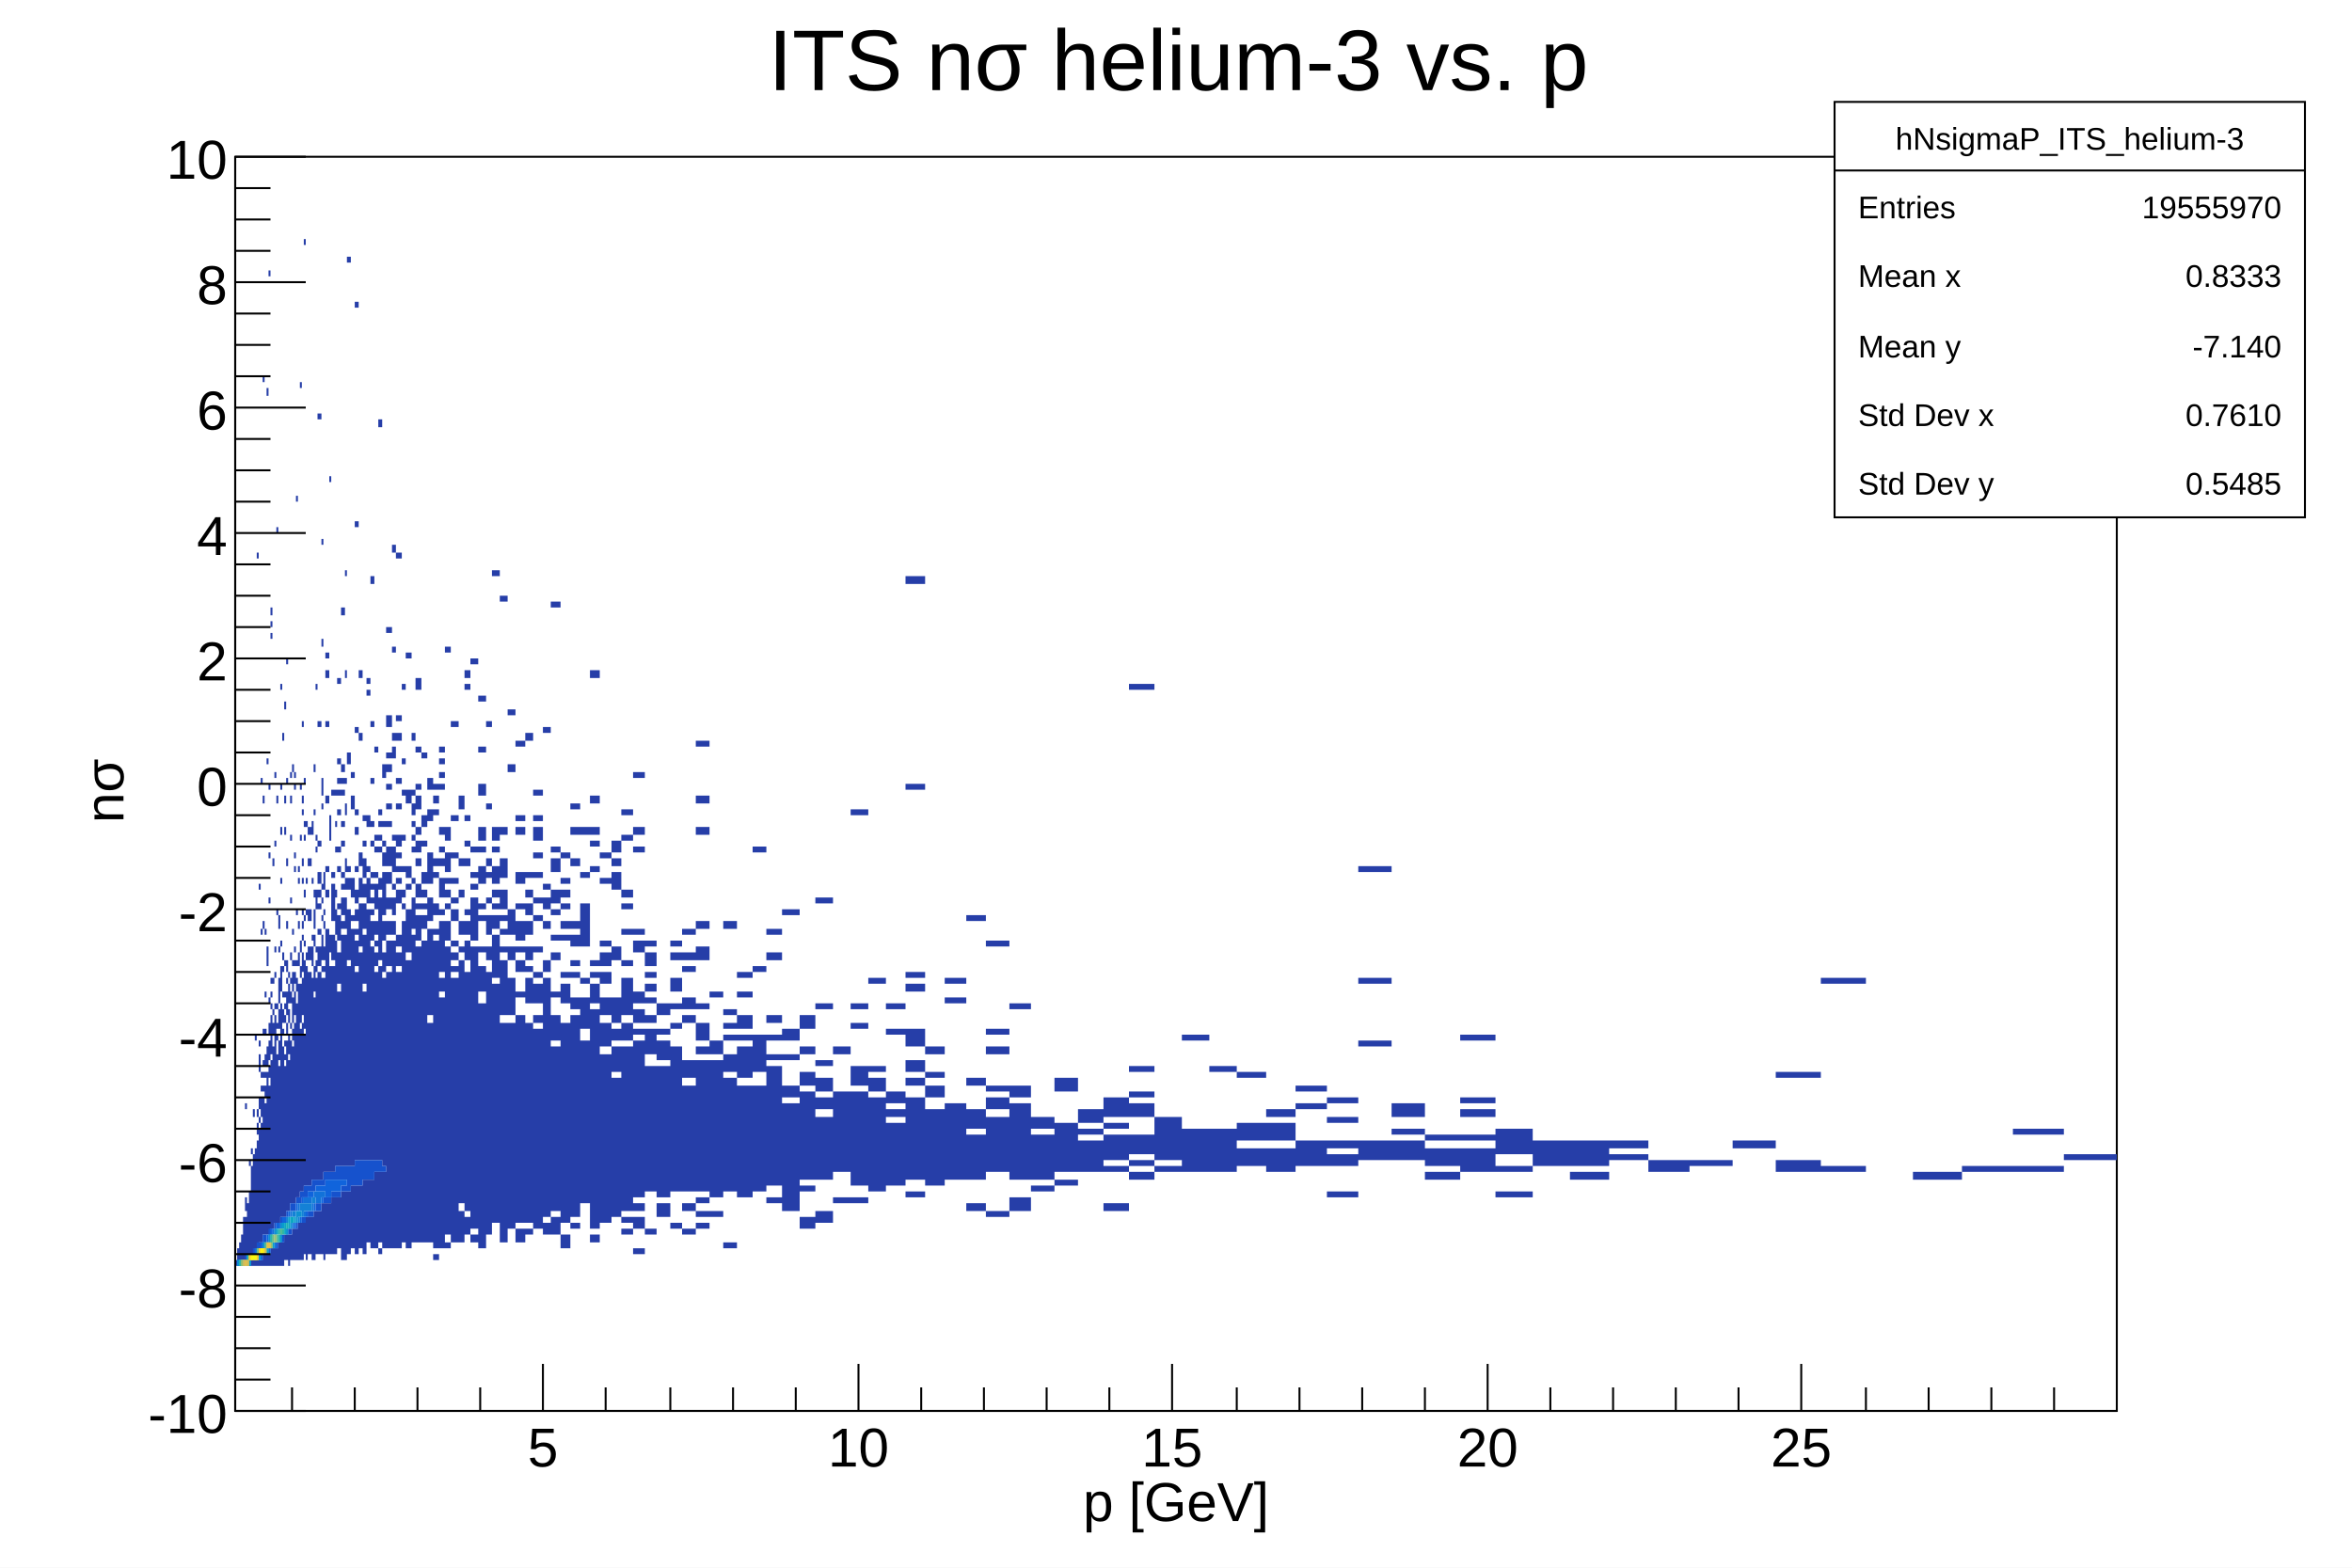
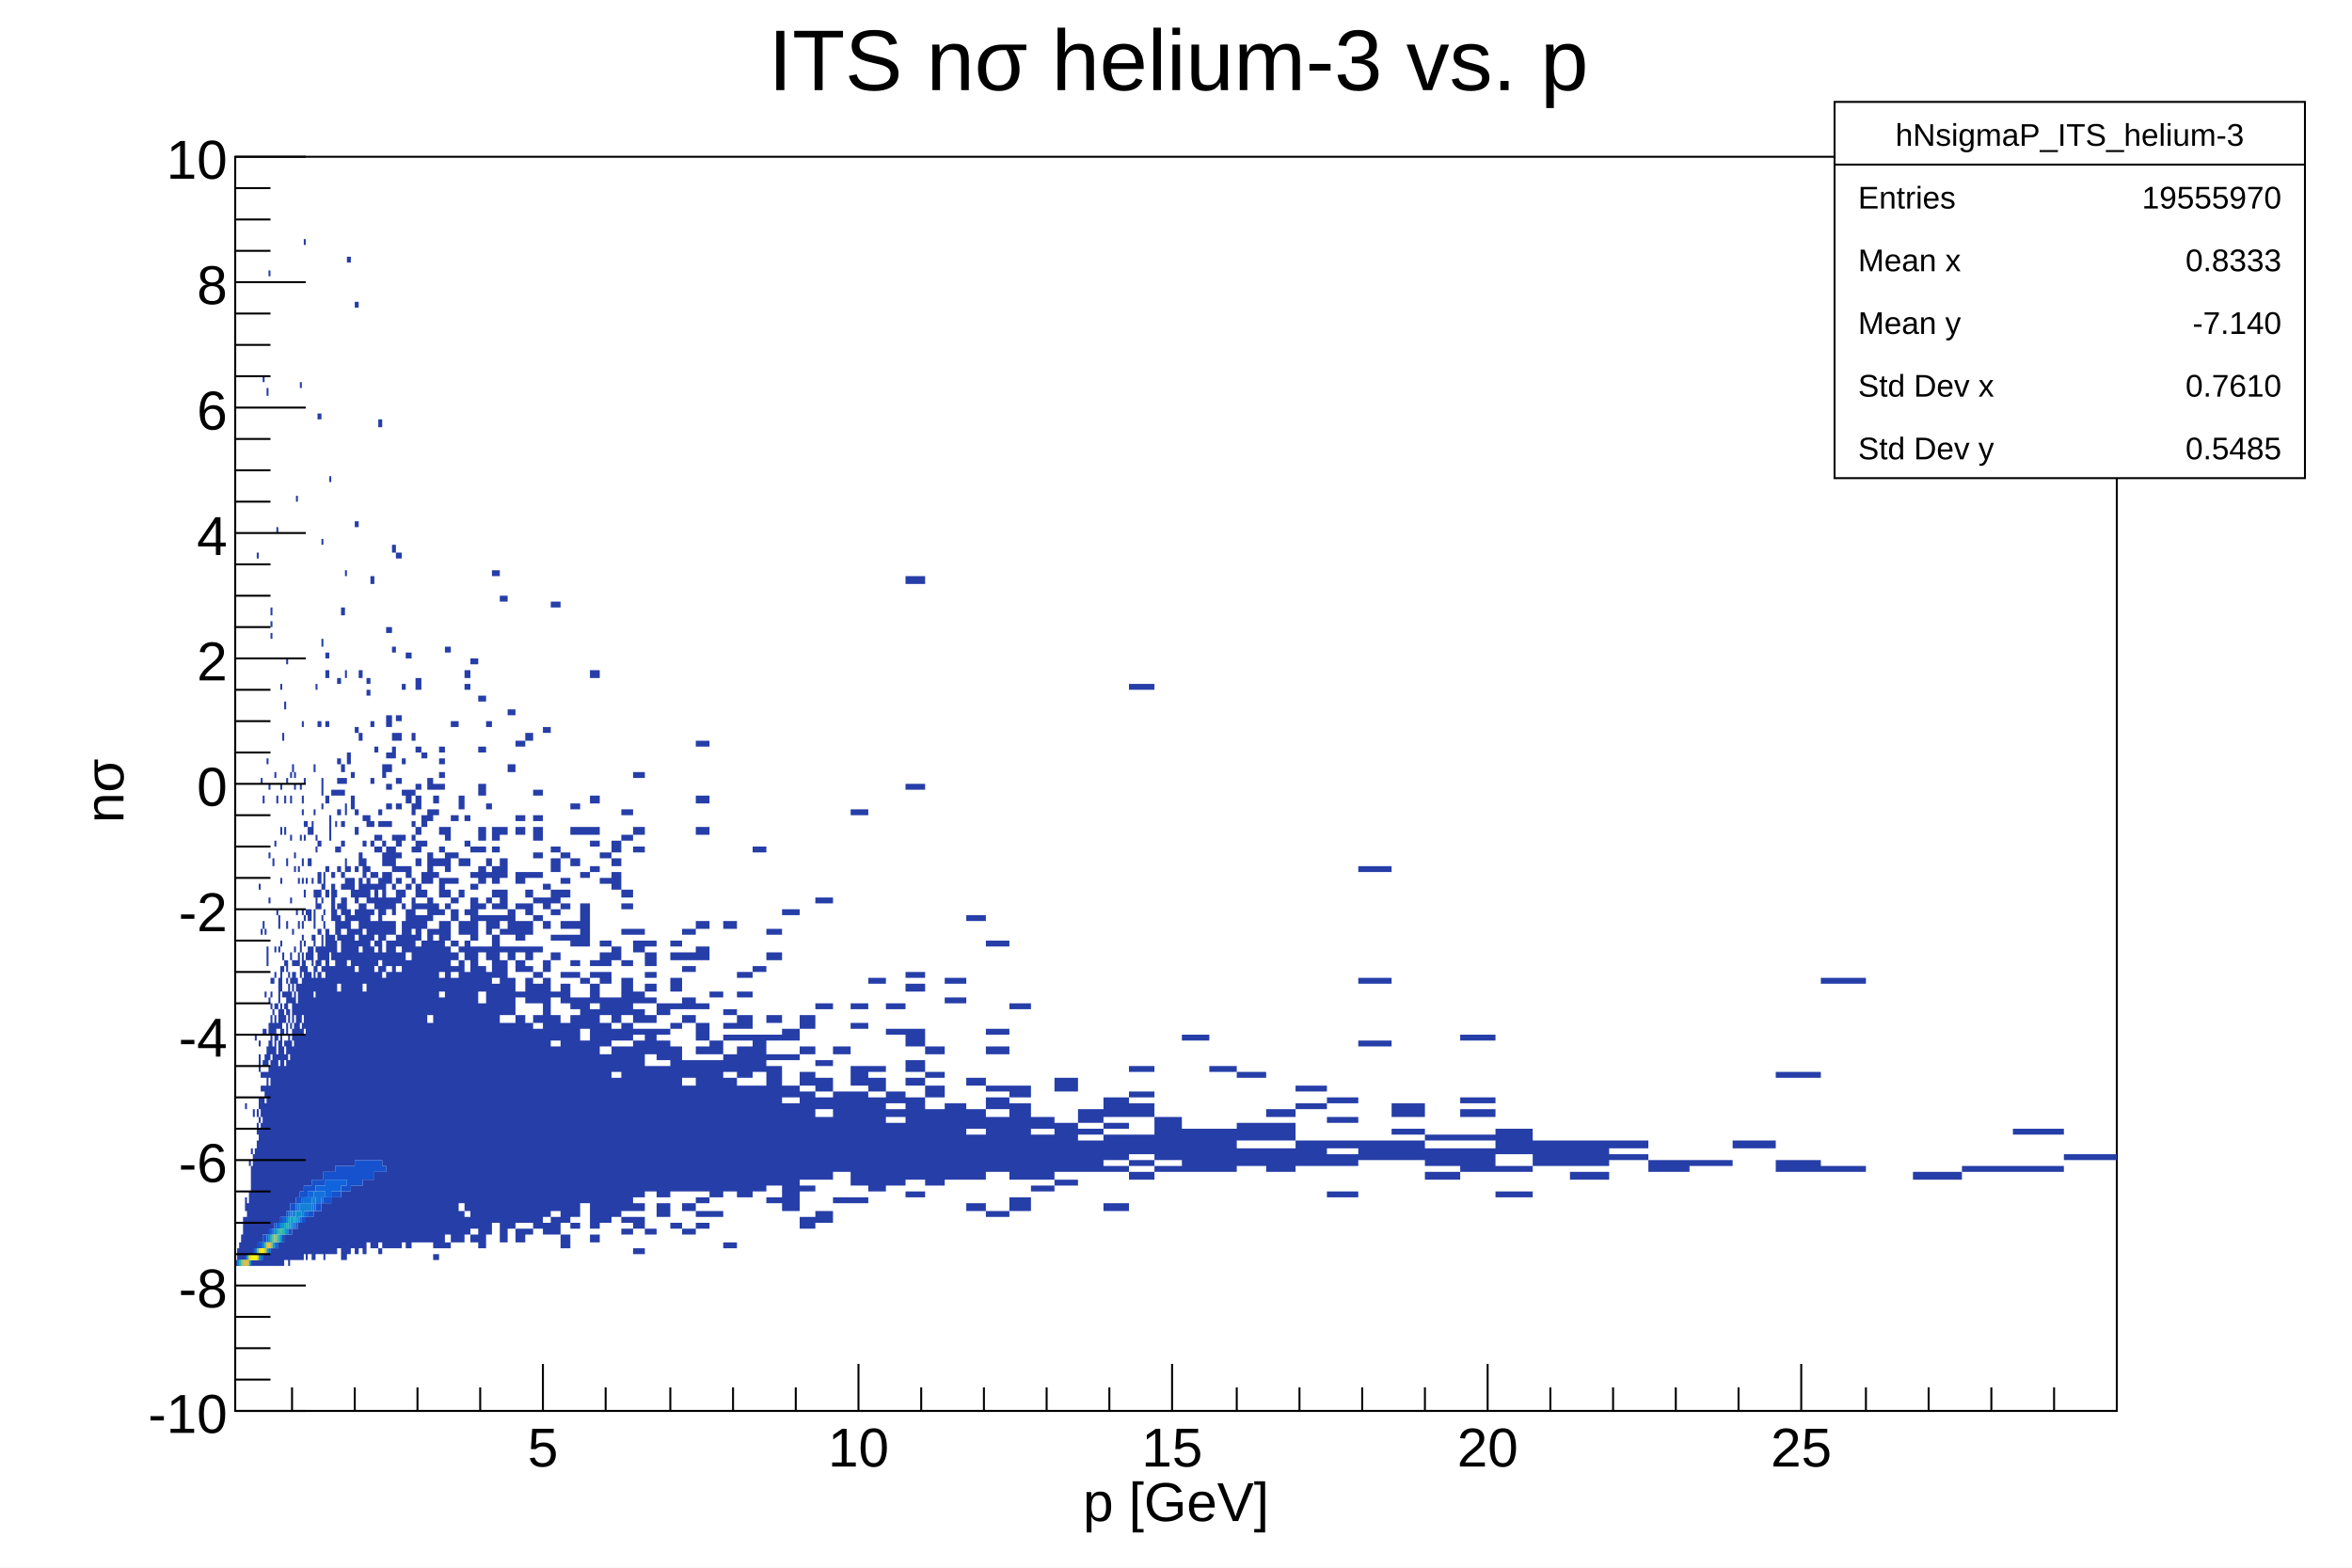
<svg xmlns="http://www.w3.org/2000/svg" viewBox="0 0 1200 800" preserveAspectRatio="none" width="1200" height="800">
  <path d="M0,0H1200V800H0Z" style="fill: white;" />
  <g>
    <g transform="translate(120,80)">
      <path d="M0,0H960V640H0Z" style="fill: white; stroke: black; stroke-width: 1;" />
      <svg x="0" y="0" overflow="hidden" width="960" height="640" viewBox="0 0 960 640">
        <g>
          <path fill="#263ea8" d="M0,563h1v3h-1zh1v3h-1zm1,0h1v3h-1zm0,-3h1v6h-1zm0,3h1v3h-1zm0,-6h1v3h-1zm0,6h1v3h-1zm0,-3h1v3h-1zm0,-3h1v6h-1zm0,3h1v3h-1zm0,-3h1v6h-1zm1,3h1v3h-1zh1v3h-1zm0,-6h1v9h-1zm0,3h1v6h-1zm0,-3h1v9h-1zh1v9h-1zm0,3h1v6h-1zm1,-3h1v9h-1zm0,-4h1v13h-1zm0,4h1v9h-1zh1v9h-1zm0,-4h1v13h-1zm1,0h1v13h-1zh1v13h-1zh1v13h-1zm0,-3h1v16h-1zm0,-6h1v22h-1zM5,483h1v3h-1zm0,48h1v3h-1zm0,10h1v3h-1zm0,6h1v16h-1zM5,531h1v3h-1zm0,13h1v19h-1zM5,534h1v4h-1zm0,7h1v22h-1zm0,3h1v16h-1zm1,0h1v16h-1zm0,-6h1v22h-1zh1v22h-1zm0,-4h1v26h-1zm1,0h1v26h-1zm0,-3h1v29h-1zM7,512h1v3h-1zm0,16h1v32h-1zh1v32h-1zM8,506h1v3h-1zm0,9h1v10h-1zm0,13h1v32h-1zm0,35h1v3h-1zM8,525h1v35h-1zm0,38h1v3h-1zM8,518h1v7h-1zm0,13h1v29h-1zm0,32h1v3h-1zM9,486h1v4h-1zm0,26h1v6h-1zm0,10h1v38h-1zm0,41h1v3h-1zM9,509h1v16h-1zm0,19h1v32h-1zm0,35h1v3h-1zM9,512h1v45h-1zm0,51h1v3h-1zM10,448h1v3h-1zm0,64h1v10h-1zm0,13h1v32h-1zm0,38h1v3h-1zm0,-57h1v51h-1zm0,57h1v3h-1zm1,-67h1v3h-1zm0,6h1v16h-1zm0,20h1v35h-1zm0,41h1v3h-1zm0,-70h1v3h-1zm0,9h1v52h-1zm0,61h1v3h-1zM11,202h1v3h-1zm0,284h1v4h-1zm0,16h1v52h-1zm0,61h1v3h-1zM12,461h1v6h-1zm0,22h1v3h-1zm0,7h1v3h-1zm0,9h1v55h-1zm0,64h1v3h-1zM12,371h1v3h-1zm0,80h1v3h-1zm0,7h1v3h-1zm0,22h1v3h-1zm0,10h1v3h-1zm0,6h1v26h-1zm0,29h1v29h-1zm0,38h1v3h-1zM13,317h1v3h-1zm0,77h1v3h-1zm0,80h1v3h-1zm0,19h1v61h-1zm0,70h1v3h-1zm0,-96h1v3h-1zm0,13h1v10h-1zm0,13h1v61h-1zm0,70h1v3h-1zM14,112h1v3h-1zm0,278h1v4h-1zm0,71h1v3h-1zm0,6h1v3h-1zm0,7h1v3h-1zm0,16h1v60h-1zm0,70h1v6h-1zM14,326h1v4h-1zm0,119h1v3h-1zm0,16h1v3h-1zm0,19h1v70h-1zm0,80h1v6h-1zM15,394h1v3h-1zm0,32h1v3h-1zm0,19h1v3h-1zm0,16h1v3h-1zm0,22h1v67h-1zm0,77h1v6h-1zM15,458h1v3h-1zm0,9h1v3h-1zm0,7h1v6h-1zm0,9h1v67h-1zm0,77h1v6h-1zM16,307h1v3h-1zm0,99h1v4h-1zm0,52h1v6h-1zm0,9h1v7h-1zm0,10h1v73h-1zm0,83h1v6h-1zM16,118h1v4h-1zm0,285h1v3h-1zm0,7h1v3h-1zm0,44h1v10h-1zm0,13h1v3h-1zm0,7h1v3h-1zm0,6h1v70h-1zm0,80h1v6h-1zM17,58h1v3h-1zm0,320h1v3h-1zm0,64h1v6h-1zm0,9h1v10h-1zm0,13h1v6h-1zm0,10h1v76h-1zm0,86h1v6h-1zM17,320h1v3h-1zm0,35h1v3h-1zm0,74h1v3h-1zm0,13h1v6h-1zm0,9h1v10h-1zm0,13h1v3h-1zm0,10h1v3h-1zm0,6h1v67h-1zm0,80h1v6h-1zM18,237h1v3h-1zm0,189h1v3h-1zm0,19h1v6h-1zm0,16h1v3h-1zm0,9h1v77h-1zm0,87h1v9h-1zM18,230h1v4h-1zm0,13h1v3h-1zm0,176h1v3h-1zm0,13h1v3h-1zm0,6h1v20h-1zm0,23h1v86h-1zm0,96h1v9h-1zM19,358h1v4h-1zm0,61h1v3h-1zm0,16h1v3h-1zm0,7h1v6h-1zm0,12h1v93h-1zm0,103h1v9h-1zM20,314h1v3h-1zm0,89h1v3h-1zm0,35h1v7h-1zm0,10h1v10h-1zm0,13h1v83h-1zm0,96h1v9h-1zM20,349h1v3h-1zm0,67h1v3h-1zm0,16h1v3h-1zm0,6h1v10h-1zm0,16h1v7h-1zm0,13h1v77h-1zm0,90h1v9h-1zM21,189h1v3h-1zm0,137h1v4h-1zm0,58h1v3h-1zm0,48h1v3h-1zm0,10h1v3h-1zm0,6h1v3h-1zm0,10h1v86h-1zm0,99h1v9h-1zM22,387h1v7h-1zm0,16h1v3h-1zm0,16h1v13h-1zm0,16h1v10h-1zm0,16h1v10h-1zm0,13h1v80h-1zm0,90h1v12h-1zM23,342h1v4h-1zm0,26h1v3h-1zm0,45h1v13h-1zm0,19h1v10h-1zm0,16h1v6h-1zm0,10h1v3h-1zm0,9h1v74h-1zm0,87h1v12h-1zM23,269h1v3h-1zm0,51h1v3h-1zm0,80h1v3h-1zm0,16h1v6h-1zm0,22h1v13h-1zm0,16h1v87h-1zm0,100h1v9h-1zM24,294h1v4h-1zm0,112h1v4h-1zm0,7h1v3h-1zm0,13h1v3h-1zm0,9h1v7h-1zm0,10h1v3h-1zm0,9h1v87h-1zm0,100h1v12h-1zM25,278h1v4h-1zm0,48h1v4h-1zm0,16h1v4h-1zm0,68h1v3h-1zm0,16h1v3h-1zm0,6h1v3h-1zm0,6h1v4h-1zm0,13h1v3h-1zm0,7h1v3h-1zm0,6h1v77h-1zm0,86h1v13h-1zM26,317h1v3h-1zm0,73h1v4h-1zm0,39h1v3h-1zm0,6h1v3h-1zm0,10h1v3h-1zm0,6h1v3h-1zm0,10h1v77h-1zm0,89h1v13h-1zM26,256h1v3h-1zm0,102h1v4h-1zm0,52h1v6h-1zm0,9h1v3h-1zm0,7h1v9h-1zm0,16h1v6h-1zm0,9h1v87h-1zm0,99h1v13h-1zM27,416h1v3h-1zm0,6h1v10h-1zm0,13h1v7h-1zm0,13h1v10h-1zm0,13h1v77h-1zm0,89h1v16h-1zM28,314h1v3h-1zm0,12h1v4h-1zm0,20h1v3h-1zm0,32h1v3h-1zm0,28h1v4h-1zm0,13h1v3h-1zm0,7h1v6h-1zm0,16h1v3h-1zm0,9h1v83h-1zm0,99h1v13h-1zM29,310h1v4h-1zm0,84h1v3h-1zm0,16h1v3h-1zm0,6h1v10h-1zm0,13h1v13h-1zm0,16h1v6h-1zm0,9h1v80h-1zm0,93h1v16h-1zM30,314h1v3h-1zm0,6h1v3h-1zm0,35h1v3h-1zm0,7h1v3h-1zm0,41h1v3h-1zm0,7h1v3h-1zm0,6h1v6h-1zm0,10h1v12h-1zm0,16h1v92h-1zm0,105h1v16h-1zM31,173h1v3h-1zm0,211h1v3h-1zm0,26h1v3h-1zm0,9h1v7h-1zm0,13h1v99h-1zm0,115h1v16h-1zM32,362h1v3h-1zm0,6h1v3h-1zm0,22h1v4h-1zm0,16h1v7h-1zm0,16h1v109h-1zm0,122h1v19h-1zM33,115h1v3h-1zm0,205h1v3h-1zm0,26h1v3h-1zm0,54h1v6h-1zm0,13h1v6h-1zm0,9h1v20h-1zm0,23h1v83h-1zm0,99h1v19h-1zM34,288h1v3h-1zm0,38h1v4h-1zm0,7h1v3h-1zm0,25h1v4h-1zm0,10h1v3h-1zm0,16h1v3h-1zm0,6h1v4h-1zm0,7h1v3h-1zm0,9h1v10h-1zm0,13h1v19h-1zm0,23h1v86h-1zm0,102h1v19h-1zM35,42h1v3h-1zm0,275h1v3h-1zm0,22h1v3h-1zm0,7h1v3h-1zm0,28h1v4h-1zm0,13h1v3h-1zm0,13h1v3h-1zm0,10h1v35h-1zm0,38h1v77h-1zm0,96h1v16h-1zM36,339h1v3h-1zm0,29h1v3h-1zm0,16h1v3h-1zm0,22h1v4h-1zm0,7h1v112h-1zm0,128h1v22h-1zM37,342h2v4h-2zm0,16h2v4h-2zm0,26h2v6h-2zm0,19h2v7h-2zm0,13h2v109h-2zm0,125h2v19h-2zM39,339h1v7h-1zm0,29h1v3h-1zm0,29h1v3h-1zm0,6h1v10h-1zm0,16h1v103h-1zm0,122h1v22h-1zM40,310h1v4h-1zm0,23h1v3h-1zm0,41h1v4h-1zm0,10h1v10h-1zm0,13h1v6h-1zm0,16h1v13h-1zm0,16h1v93h-1zm0,109h1v25h-1zM41,269h1v3h-1zm0,77h1v3h-1zm0,6h1v3h-1zm0,22h1v10h-1zm0,29h1v3h-1zm0,7h1v6h-1zm0,9h1v103h-1zm0,119h1v22h-1zM42,131h2v3h-2zm0,157h2v3h-2zm0,61h2v3h-2zm0,16h2v6h-2zm0,9h2v4h-2zm0,7h2v3h-2zm0,13h2v3h-2zm0,9h2v10h-2zm0,13h2v106h-2zm0,122h2v22h-2zM44,195h1v3h-1zm0,51h1v4h-1zm0,71h1v9h-1zm0,13h1v3h-1zm0,41h1v3h-1zm0,7h1v3h-1zm0,9h1v3h-1zm0,10h1v13h-1zm0,16h1v3h-1zm0,6h1v103h-1zm0,115h1v26h-1zM45,365h1v9h-1zm0,19h1v3h-1zm0,6h1v4h-1zm0,13h1v7h-1zm0,10h1v3h-1zm0,6h1v99h-1zm0,115h1v29h-1zM46,253h2v3h-2zm0,9h2v4h-2zm0,26h2v3h-2zm0,38h2v4h-2zm0,36h2v3h-2zm0,12h2v4h-2zm0,20h2v124h-2zm0,140h2v26h-2zM48,163h1v3h-1zm0,173h1v13h-1zm0,61h1v9h-1zm0,16h1v105h-1zm0,121h1v26h-1zM49,323h2v3h-2zm0,42h2v3h-2zm0,6h2v19h-2zm0,26h2v13h-2zm0,16h2v105h-2zm0,118h2v29h-2zM51,323h1v3h-1zm0,16h1v3h-1zm0,13h1v3h-1zm0,22h1v4h-1zm0,10h1v13h-1zm0,16h1v115h-1zm0,131h1v29h-1zM52,266h2v3h-2zm0,41h2v3h-2zm0,10h2v3h-2zm0,6h2v3h-2zm0,10h2v3h-2zm0,19h2v3h-2zm0,10h2v3h-2zm0,19h2v3h-2zm0,6h2v13h-2zm0,19h2v16h-2zm0,20h2v89h-2zm0,105h2v26h-2zM54,230h2v4h-2zm0,80h2v4h-2zm0,7h2v3h-2zm0,6h2v3h-2zm0,16h2v3h-2zm0,10h2v3h-2zm0,16h2v3h-2zm0,6h2v3h-2zm0,7h2v9h-2zm0,12h2v4h-2zm0,7h2v118h-2zm0,131h2v35h-2zM56,211h1v3h-1zm0,51h1v4h-1zm0,55h1v3h-1zm0,13h1v6h-1zm0,28h1v7h-1zm0,10h1v6h-1zm0,10h1v16h-1zm0,19h1v118h-1zm0,131h1v35h-1zM57,51h2v3h-2zm0,253h2v6h-2zm0,58h2v3h-2zm0,6h2v6h-2zm0,16h2v26h-2zm0,29h2v102h-2zm0,115h2v32h-2zM59,314h2v3h-2zm0,12h2v7h-2zm0,42h2v10h-2zm0,19h2v3h-2zm0,7h2v121h-2zm0,131h2v32h-2zM61,74h2v3h-2zm0,112h2v3h-2zm0,105h2v3h-2zm0,42h2v3h-2zm0,9h2v4h-2zm0,20h2v3h-2zm0,12h2v7h-2zm0,10h2v6h-2zm0,10h2v3h-2zm0,6h2v13h-2zm0,16h2v96h-2zm0,109h2v35h-2zM63,262h2v4h-2zm0,32h2v4h-2zm0,61h2v7h-2zm0,13h2v10h-2zm0,13h2v22h-2zm0,25h2v106h-2zm0,119h2v32h-2zM65,336h2v3h-2zm0,13h2v3h-2zm0,9h2v10h-2zm0,13h2v7h-2zm0,10h2v13h-2zm0,16h2v25h-2zm0,29h2v86h-2zm0,96h2v38h-2zM67,266h2v3h-2zm0,6h2v3h-2zm0,64h2v6h-2zm0,26h2v3h-2zm0,6h2v13h-2zm0,16h2v128h-2zm0,138h2v32h-2zM69,214h2v4h-2zm0,74h2v3h-2zm0,29h2v3h-2zm0,22h2v3h-2zm0,10h2v3h-2zm0,16h2v3h-2zm0,6h2v3h-2zm0,7h2v3h-2zm0,6h2v3h-2zm0,6h2v10h-2zm0,13h2v109h-2zm0,119h2v35h-2zM71,301h2v3h-2zm0,45h2v3h-2zm0,6h2v3h-2zm0,13h2v3h-2zm0,6h2v13h-2zm0,19h2v7h-2zm0,10h2v3h-2zm0,6h2v7h-2zm0,10h2v96h-2zm0,102h2v39h-2zM73,134h2v4h-2zm0,199h2v3h-2zm0,6h2v3h-2zm0,7h2v3h-2zm0,6h2v3h-2zm0,16h2v6h-2zm0,10h2v32h-2zm0,35h2v99h-2zm0,105h2v36h-2zm0,39h2v3h-2zM75,310h2v7h-2zm0,29h2v3h-2zm0,10h2v3h-2zm0,6h2v7h-2zm0,10h2v22h-2zm0,25h2v10h-2zm0,16h2v10h-2zm0,13h2v96h-2zm0,99h2v39h-2zM77,240h3v3h-3zm0,45h3v6h-3zm0,19h3v3h-3zm0,6h3v4h-3zm0,10h3v3h-3zm0,10h3v3h-3zm0,9h3v3h-3zm0,13h3v10h-3zm0,13h3v6h-3zm0,13h3v6h-3zm0,12h3v7h-3zm0,10h3v13h-3zm0,16h3v141h-3zM80,198h2v4h-2zm0,52h2v3h-2zm0,44h2v4h-2zm0,7h2v6h-2zm0,45h2v3h-2zm0,6h2v13h-2zm0,19h2v3h-2zm0,7h2v9h-2zm0,12h2v7h-2zm0,10h2v157h-2zM82,202h3v3h-3zm0,83h3v3h-3zm0,9h3v4h-3zm0,23h3v3h-3zm0,13h3v3h-3zm0,16h3v6h-3zm0,9h3v3h-3zm0,7h3v3h-3zm0,6h3v3h-3zm0,6h3v7h-3zm0,23h3v6h-3zm0,9h3v7h-3zm0,10h3v141h-3zM85,269h2v3h-2zm0,38h2v3h-2zm0,16h2v3h-2zm0,23h2v3h-2zm0,16h2v3h-2zm0,12h2v4h-2zm0,7h2v3h-2zm0,9h2v164h-2zM87,253h3v3h-3zm0,70h3v7h-3zm0,39h3v6h-3zm0,9h3v3h-3zm0,13h3v22h-3zm0,26h3v147h-3zM90,294h2v4h-2zm0,29h2v3h-2zm0,7h2v6h-2zm0,9h2v3h-2zm0,7h2v3h-2zm0,6h2v3h-2zm0,16h2v3h-2zm0,10h2v16h-2zm0,19h2v157h-2zM92,266h3v6h-3zm0,35h3v3h-3zm0,19h3v3h-3zm0,6h3v7h-3zm0,16h3v4h-3zm0,7h3v6h-3zm0,9h3v4h-3zm0,13h3v7h-3zm0,10h3v3h-3zm0,6h3v13h-3zm0,16h3v151h-3zm3,-99h3v3h-3zm0,32h3v6h-3zm0,13h3v3h-3zm0,16h3v6h-3zm0,9h3v4h-3zm0,7h3v3h-3zm0,6h3v7h-3zm0,13h3v154h-3zm3,-83h3v6h-3zm0,16h3v6h-3zm0,22h3v16h-3zm0,23h3v12h-3zm0,16h3v44h-3zm0,48h3v112h-3zm3,-122h3v3h-3zm0,6h3v4h-3zm0,7h3v3h-3zm0,25h3v4h-3zm0,7h3v3h-3zm0,16h3v6h-3zm0,13h3v3h-3zm0,6h3v157h-3zm0,160h3v3h-3zm3,-259h3v3h-3zm0,6h3v3h-3zm0,7h3v3h-3zm0,6h3v3h-3zm0,22h3v4h-3zm0,10h3v3h-3zm0,6h3v4h-3zm0,10h3v10h-3zm0,16h3v3h-3zm0,6h3v26h-3zm0,29h3v7h-3zm0,10h3v128h-3zm3,-179h3v3h-3zm0,92h3v7h-3zm0,13h3v10h-3zm0,13h3v3h-3zm0,6h3v4h-3zm0,7h3v3h-3zm0,9h3v10h-3zm0,13h3v147h-3zm0,151h3v3h-3zm3,-266h4v3h-4zm0,48h4v3h-4zm0,19h4v3h-4zm0,13h4v3h-4zm0,10h4v3h-4zm0,6h4v6h-4zm0,16h4v3h-4zm0,6h4v4h-4zm0,7h4v3h-4zm0,6h4v135h-4zm4,-93h3v7h-3zm0,32h3v4h-3zm0,16h3v4h-3zm0,16h3v7h-3zm0,13h3v3h-3zm0,7h3v124h-3zm0,128h3v16h-3zm3,-276h3v4h-3zm0,7h3v3h-3zm0,67h3v3h-3zm0,13h3v3h-3zm0,9h3v4h-3zm0,26h3v3h-3zm0,6h3v7h-3zm0,10h3v10h-3zm0,16h3v122h-3zm0,125h3v9h-3zm3,-285h4v3h-4zm0,96h4v3h-4zm0,13h4v3h-4zm0,6h4v3h-4zm0,7h4v22h-4zm0,25h4v144h-4zm0,147h4v4h-4zm4,-275h4v3h-4zm0,26h4v3h-4zm0,19h4v6h-4zm0,22h4v7h-4zm0,10h4v3h-4zm0,10h4v9h-4zm0,19h4v3h-4zm0,6h4v3h-4zm0,16h4v3h-4zm0,10h4v13h-4zm0,19h4v125h-4zm4,-144h3v3h-3zm0,42h3v3h-3zm0,28h3v4h-3zm0,7h3v3h-3zm0,13h3v3h-3zm0,9h3v10h-3zm0,16h3v7h-3zm0,13h3v134h-3zm3,-205h4v3h-4zm0,131h4v7h-4zm0,10h4v3h-4zm0,10h4v9h-4zm0,12h4v4h-4zm0,7h4v3h-4zm0,6h4v7h-4zm0,10h4v22h-4zm0,25h4v122h-4zm4,-198h4v3h-4zm0,118h4v4h-4zm0,16h4v10h-4zm0,16h4v10h-4zm0,13h4v3h-4zm0,7h4v3h-4zm0,9h4v3h-4zm0,7h4v28h-4zm0,32h4v112h-4zm4,-160h4v3h-4zm0,28h4v4h-4zm0,74h4v13h-4zm0,19h4v7h-4zm0,16h4v19h-4zm0,23h4v105h-4zm4,-144h5v3h-5zm0,38h5v3h-5zm0,6h5v4h-5zm0,23h5v6h-5zm0,16h5v3h-5zm0,9h5v10h-5zm0,13h5v3h-5zm0,7h5v6h-5zm0,16h5v3h-5zm0,12h5v106h-5zm0,109h5v7h-5zm5,-253h4v4h-4zm0,71h4v3h-4zm0,9h4v4h-4zm0,7h4v6h-4zm0,9h4v7h-4zm0,13h4v7h-4zm0,10h4v3h-4zm0,6h4v13h-4zm0,23h4v102h-4zm0,105h4v3h-4zm4,-224h5v3h-5zm0,13h5v3h-5zm0,6h5v7h-5zm0,13h5v3h-5zm0,10h5v3h-5zm0,13h5v3h-5zm0,9h5v3h-5zm0,16h5v3h-5zm0,13h5v3h-5zm0,6h5v10h-5zm0,16h5v4h-5zm0,7h5v102h-5zm5,-154h4v3h-4zm0,80h4v3h-4zm0,7h4v6h-4zm0,12h4v4h-4zm0,20h4v6h-4zm0,9h4v122h-4zm0,125h4v6h-4zm4,-317h5v3h-5zm0,125h5v3h-5zm0,6h5v7h-5zm0,16h5v7h-5zm0,10h5v3h-5zm0,13h5v3h-5zm0,9h5v4h-5zm0,20h5v3h-5zm0,12h5v13h-5zm0,16h5v84h-5zm0,87h5v9h-5zm5,-186h5v3h-5zm0,13h5v3h-5zm0,6h5v4h-5zm0,7h5v3h-5zm0,9h5v4h-5zm0,7h5v3h-5zm0,19h5v3h-5zm0,6h5v10h-5zm0,20h5v102h-5zm0,108h5v7h-5zm5,-220h5v3h-5zm0,12h5v4h-5zm0,16h5v4h-5zm0,32h5v4h-5zm0,7h5v6h-5zm0,13h5v3h-5zm0,6h5v3h-5zm0,13h5v6h-5zm0,9h5v103h-5zm0,106h5v3h-5zm5,-202h5v4h-5zm0,23h5v3h-5zm0,16h5v22h-5zm0,38h5v3h-5zm0,10h5v16h-5zm0,22h5v83h-5zm5,-189h5v4h-5zm0,64h5v4h-5zm0,16h5v4h-5zm0,7h5v3h-5zm0,13h5v3h-5zm0,48h5v3h-5zm0,6h5v3h-5zm0,6h5v10h-5zm0,13h5v112h-5zm0,115h5v4h-5zm5,-195h6v3h-6zm0,13h6v3h-6zm0,32h6v3h-6zm0,6h6v7h-6zm0,10h6v6h-6zm0,13h6v9h-6zm0,13h6v12h-6zm0,16h6v86h-6zm6,-109h5v6h-5zm0,9h5v4h-5zm0,7h5v9h-5zm0,38h5v7h-5zm0,26h5v13h-5zm0,16h5v6h-5zm0,9h5v13h-5zm0,16h5v71h-5zm5,-137h6v3h-6zm0,13h6v3h-6zm0,28h6v4h-6zm0,7h6v3h-6zm0,13h6v3h-6zm0,16h6v3h-6zm0,9h6v19h-6zm0,23h6v9h-6zm0,12h6v84h-6zm0,87h6v3h-6zm0,6h6v3h-6zm6,-233h6v3h-6zm0,28h6v4h-6zm0,10h6v3h-6zm0,42h6v3h-6zm0,6h6v6h-6zm0,26h6v6h-6zm0,9h6v7h-6zm0,10h6v3h-6zm0,6h6v80h-6zm0,83h6v4h-6zm0,7h6v6h-6zm0,16h6v3h-6zm6,-157h6v3h-6zm0,6h6v7h-6zm0,10h6v3h-6zm0,6h6v4h-6zm0,7h6v3h-6zm0,9h6v4h-6zm0,7h6v13h-6zm0,19h6v64h-6zm0,83h6v3h-6zm6,-115h7v6h-7zm0,13h7v3h-7zm0,6h7v10h-7zm0,13h7v67h-7zm0,70h7v7h-7zm7,-134h6v3h-6zm0,6h6v4h-6zm0,13h6v7h-6zm0,13h6v3h-6zm0,10h6v3h-6zm0,12h6v74h-6zm0,90h6v3h-6zm6,-150h7v3h-7zm0,12h7v4h-7zm0,7h7v3h-7zm0,16h7v6h-7zm0,9h7v4h-7zm0,23h7v9h-7zm0,13h7v54h-7zm0,60h7v4h-7zm0,13h7v3h-7zm7,-249h7v3h-7zm0,28h7v4h-7zm0,16h7v4h-7zm0,48h7v4h-7zm0,13h7v7h-7zm0,29h7v3h-7zm0,10h7v9h-7zm0,12h7v4h-7zm0,7h7v67h-7zm0,70h7v3h-7zm0,7h7v3h-7zm0,6h7v3h-7zm7,-118h7v3h-7zm0,25h7v7h-7zm0,10h7v70h-7zm0,77h7v3h-7zm7,-148h7v4h-7zm0,45h7v3h-7zm0,7h7v3h-7zm0,6h7v3h-7zm0,10h7v9h-7zm0,12h7v58h-7zm0,84h7v3h-7zm7,-138h8v3h-8zm0,10h8v3h-8zm0,12h8v7h-8zm0,10h8v3h-8zm0,6h8v16h-8zm0,20h8v57h-8zm8,-122h7v3h-7zm0,61h7v3h-7zm0,35h7v19h-7zm0,26h7v54h-7zm7,-80h8v3h-8zm0,12h8v4h-8zm0,32h8v4h-8zm0,10h8v3h-8zm0,10h8v3h-8zm0,6h8v61h-8zm0,67h8v3h-8zm8,-147h9v3h-9zm0,61h9v6h-9zm0,13h9v3h-9zm0,16h9v6h-9zm0,9h9v55h-9zm9,-45h8v7h-8zm0,16h8v4h-8zm0,13h8v7h-8zm0,10h8v45h-8zm0,48h8v3h-8zm0,16h8v6h-8zm8,-163h9v3h-9zm0,54h9v3h-9zm0,29h9v3h-9zm0,9h9v7h-9zm0,10h9v6h-9zm0,10h9v32h-9zm0,48h9v6h-9zm9,-84h9v4h-9zm0,23h9v41h-9zm0,54h9v3h-9zm9,-198h9v3h-9zm0,99h9v3h-9zm0,10h9v3h-9zm0,22h9v10h-9zm0,13h9v48h-9zm0,54h9v3h-9zm9,-112h9v3h-9zm0,45h9v3h-9zm0,6h9v7h-9zm0,10h9v48h-9zm9,-48h10v3h-10zm0,13h10v3h-10zm0,32h10v6h-10zm0,9h10v4h-10zm0,7h10v32h-10zM342,214h10v4h-10zm0,106h10v3h-10zm0,96h10v3h-10zm0,6h10v4h-10zm0,23h10v9h-10zm0,16h10v6h-10zm0,9h10v4h-10zm0,10h10v42h-10zm0,48h10v3h-10zm10,-74h10v4h-10zm0,13h10v3h-10zm0,7h10v6h-10zm0,12h10v39h-10zm10,-67h11v3h-11zm0,10h11v3h-11zm0,54h11v39h-11zm11,-96h10v3h-10zm0,83h10v4h-10zm0,16h10v10h-10zm0,13h10v23h-10zm0,35h10v4h-10zM383,400h12v3h-12zm0,45h12v3h-12zm0,9h12v4h-12zm0,20h12v3h-12zm0,6h12v6h-12zm0,10h12v28h-12zm0,48h12v3h-12zM395,432h11v3h-11zm0,42h11v6h-11zm0,9h11v39h-11zm0,48h11v7h-11zm11,-41h12v6h-12zm0,9h12v23h-12zm0,26h12v3h-12zm12,-55h12v7h-12zm0,23h12v25h-12zm0,29h12v3h-12zm12,-36h13v7h-13zm0,10h13v3h-13zm0,6h13v16h-13zm13,-22h13v10h-13zm0,13h13v3h-13zm0,6h13v13h-13zm0,16h13v3h-13zm0,19h13v4h-13zM456,269h13v3h-13zm0,195h13v3h-13zm0,13h13v3h-13zm0,6h13v7h-13zm0,16h13v10h-13zm0,13h13v3h-13zm0,6h13v4h-13zm13,-28h14v22h-14zm0,25h14v3h-14zm14,-67h14v3h-14zm0,48h14v22h-14zm14,-32h14v3h-14zm0,32h14v22h-14zm14,-29h15v3h-15zm0,26h15v9h-15zm0,13h15v9h-15zm15,-20h15v4h-15zm0,7h15v9h-15zm0,13h15v12h-15zm15,-32h16v3h-16zm0,9h16v3h-16zm0,19h16v13h-16zm16,-22h16v3h-16zm0,10h16v3h-16zm0,12h16v4h-16zm0,7h16v6h-16zm0,19h16v3h-16zM573,362h17v3h-17zm0,57h17v3h-17zm0,32h17v3h-17zm0,51h17v10h-17zm17,-19h17v7h-17zm0,13h17v3h-17zm0,6h17v10h-17zm17,-3h18v3h-18zm0,7h18v9h-18zm0,12h18v4h-18zm18,-70h18v3h-18zm0,32h18v3h-18zm0,6h18v4h-18zm0,13h18v3h-18zm0,7h18v12h-18zm18,-10h19v13h-19zm0,19h19v3h-19zm0,13h19v3h-19zm19,-26h19v13h-19zm19,0h20v13h-20zm0,16h20v4h-20zm20,-16h20v4h-20zm0,7h20v3h-20zm20,3h21v6h-21zm21,0h22v3h-22zm22,-10h22v4h-22zm22,-35h23v3h-23zm0,45h23v6h-23zm23,-93h23v3h-23zm0,96h23v3h-23zm47,3h25v4h-25zm25,-3h26v3h-26zm26,-19h26v3h-26zm0,19h26v3h-26zm26,-6h27v3h-27z" />
          <path fill="#1652cd" d="M1,563h1v3h-1zm4,-3h1v3h-1zm2,3h1v3h-1zm2,-6h1v3h-1zm2,-3h1v3h-1zh1v3h-1zm1,0h1v3h-1zh1v3h-1zm1,0h1v3h-1zm0,6h1v3h-1zm1,-10h1v4h-1zh1v4h-1zm1,0h1v4h-1zh1v4h-1zm2,-3h1v3h-1zm0,10h1v3h-1zm1,-10h1v3h-1zm2,-3h1v3h-1zh1v3h-1zm1,10h1v3h-1zm2,-13h1v3h-1zh1v3h-1zm1,9h1v4h-1zm2,-12h1v3h-1zh1v3h-1zm1,9h1v3h-1zm1,-13h1v4h-1zm0,13h1v3h-1zm1,-13h1v4h-1zm1,0h1v4h-1zm1,-3h1v3h-1zm0,13h1v3h-1zm1,-13h1v3h-1zm1,-3h1v6h-1zm1,0h1v3h-1zm0,13h1v3h-1zm1,-16h1v6h-1zm0,16h1v3h-1zm1,-16h1v6h-1zm1,0h2v3h-2zm0,13h2v3h-2zm2,-16h1v6h-1zm0,16h1v3h-1zm1,-16h1v6h-1zm1,0h1v3h-1zm0,12h1v4h-1zm1,-12h2v3h-2zm0,12h2v4h-2zm2,-12h1v3h-1zm1,-4h1v7h-1zm0,13h1v3h-1zm1,-13h2v4h-2zm0,13h2v3h-2zm2,-13h1v4h-1zm0,13h1v3h-1zm1,-13h2v4h-2zm0,10h2v3h-2zm2,-13h1v7h-1zm0,13h1v3h-1zm1,-13h2v7h-2zm0,13h2v3h-2zm2,-13h2v7h-2zm0,10h2v3h-2zm2,-10h1v7h-1zm0,10h1v3h-1zm1,-10h2v13h-2zm2,0h2v10h-2zm2,-3h2v13h-2zm2,0h2v13h-2zm2,0h2v10h-2zm2,0h2v10h-2zm2,0h2v10h-2zm2,0h2v6h-2zm2,0h2v6h-2zm2,3h2v3h-2z" />
          <path fill="#1064dc" d="M1,563h1v3h-1zm5,-3h1v3h-1zm1,3h1v3h-1zm3,-6h1v3h-1zm3,3h1v3h-1zm0,-6h1v3h-1zm3,-4h1v4h-1zh1v4h-1zm1,7h1v3h-1zm1,-10h1v3h-1zm2,7h1v3h-1zm1,-10h1v3h-1zm1,0h1v3h-1zm2,-3h1v3h-1zm1,0h1v3h-1zm2,-3h1v3h-1zm3,6h1v3h-1zm1,-10h1v4h-1zm2,7h1v3h-1zm1,-10h1v3h-1zm2,7h1v3h-1zm1,-10h2v3h-2zm2,0h1v3h-1zm1,6h1v4h-1zm1,-9h1v3h-1zm1,0h2v3h-2zm2,0h1v3h-1zm0,6h1v3h-1zm1,-6h1v3h-1zm1,-3h2v9h-2zm2,0h1v9h-1zm1,0h2v6h-2zm2,0h1v6h-1zm1,0h2v6h-2zm2,0h2v3h-2zm2,0h1v3h-1z" />
          <path fill="#1272d9" d="M6,560h1v3h-1zm4,-3h1v3h-1zm4,-3h1v3h-1zm3,-4h1v4h-1zm2,-3h1v3h-1zm1,7h1v3h-1zm3,-10h1v3h-1zm0,6h1v4h-1zm3,-9h1v3h-1zm0,6h1v3h-1zm2,-9h1v3h-1zm1,6h1v3h-1zm3,-10h1v4h-1zm3,-3h1v3h-1zm0,7h1v3h-1zm1,-7h1v3h-1zm1,0h2v3h-2zm2,3h1v4h-1zm1,-6h1v3h-1zm1,0h1v6h-1zm1,0h2v6h-2zm2,0h1v3h-1zm1,0h1v3h-1z" />
          <path fill="#1481d6" d="M1,563h1v3h-1zm6,0h1v3h-1zm5,-3h1v3h-1zm4,-3h1v3h-1zm4,-10h1v3h-1zm6,-6h1v3h-1zm3,-3h1v3h-1zm1,0h1v3h-1zm2,3h1v3h-1zm1,-7h1v4h-1zm1,0h1v7h-1zm1,0h1v4h-1zm1,0h1v4h-1zm1,0h2v4h-2zm2,-3h1v3h-1zm1,0h1v3h-1z" />
          <path fill="#0e8fd1" d="M1,563h1v3h-1zm1,0h1v3h-1zm4,-3h1v3h-1zm5,-3h1v3h-1zm3,-3h1v3h-1zm3,-4h1v4h-1zm3,-3h1v3h-1zm3,3h1v4h-1zm0,-6h1v3h-1zm3,3h1v3h-1zm2,-3h1v3h-1zm3,-6h1v6h-1zm1,0h1v3h-1zm1,0h1v3h-1z" />
          <path fill="#099dcc" d="M2,563h1v3h-1zm5,0h1v3h-1zm5,-3h1v3h-1zm7,-6h1v3h-1zm5,-10h1v3h-1zm3,-3h1v3h-1zm3,0h1v3h-1z" />
          <path fill="#0da7c3" d="M2,563h1v3h-1zm13,-9h1v3h-1zm1,3h1v3h-1zm2,-7h1v4h-1zm3,-3h1v3h-1zm4,-3h1v6h-1zm2,0h1v3h-1zm1,-3h1v3h-1zm1,0h1v3h-1z" />
          <path fill="#1eafb3" d="M6,560h1v3h-1zm5,-3h1v3h-1zm11,-7h1v4h-1zm4,-6h1v3h-1zh1v3h-1z" />
          <path fill="#2eb7a4" d="M2,563h1v3h-1zh1v3h-1zh1v3h-1zh1v3h-1zm4,0h1v3h-1zM18,550h1v7h-1zm4,-3h1v3h-1zm2,0h1v3h-1z" />
          <path fill="#52ba92" d="M3,563h1v3h-1zm8,-3h1v3h-1zm4,-6h1v6h-1zm6,-4h1v4h-1zm2,-3h1v3h-1zh1v3h-1z" />
          <path fill="#74bd81" d="M3,563h1v3h-1zh1v3h-1zh1v3h-1zm4,-3h1v3h-1zm4,-3h1v3h-1zm8,-7h1v4h-1z" />
          <path fill="#95be71" d="M3,563h1v3h-1zm1,0h1v3h-1zm2,0h1v3h-1zm12,-9h1v3h-1zm2,-4h1v4h-1zh1v4h-1z" />
          <path fill="#b3bd65" d="M4,563h1v3h-1zh1v3h-1zm2,0h1v3h-1zm5,-3h1v3h-1zm5,-6h1v3h-1z" />
          <path fill="#d1bb59" d="M4,563h1v3h-1zh1v3h-1zm1,0h1v3h-1zm1,0h1v3h-1zm1,-3h1v3h-1zm5,-3h1v3h-1zm3,0h1v3h-1zm2,-3h1v3h-1z" />
          <path fill="#e2c04b" d="M5,563h1v3h-1zh1v3h-1zh1v3h-1zm11,-9h1v3h-1zm1,0h1v3h-1z" />
          <path fill="#f4c63b" d="M7,560h1v3h-1zm4,0h1v3h-1zm3,-3h1v3h-1z" />
          <path fill="#fdd22b" d="M7,560h1v3h-1zm5,-3h1v3h-1z" />
          <path fill="#fbe61d" d="M8,560h1v3h-1zm2,0h1v3h-1zm3,-3h1v3h-1zm1,0h1v3h-1z" />
          <path fill="#f9f90f" d="M8,560h1v3h-1zh1v3h-1zm1,0h1v3h-1zh1v3h-1zh1v3h-1zm1,0h1v3h-1zm3,-3h1v3h-1z" />
        </g>
      </svg>
      <g>
        <g transform="translate(0,640)">
          <path d="M0,0h960M29,-12V0M61,-12V0M93,-12V0M125,-12V0M157,-24V0M189,-12V0M222,-12V0M254,-12V0M286,-12V0M318,-24V0M350,-12V0M382,-12V0M414,-12V0M446,-12V0M478,-24V0M511,-12V0M543,-12V0M575,-12V0M607,-12V0M639,-24V0M671,-12V0M703,-12V0M735,-12V0M767,-12V0M799,-24V0M832,-12V0M864,-12V0M896,-12V0M928,-12V0" style="stroke: black; stroke-width: 1;" />
          <g font-family="Arial" font-size="28" space="preserve" fill="black" text-anchor="middle">
            <text dy=".8em" transform="translate(157,6)">
       5
      </text>
            <text dy=".8em" transform="translate(318,6)">
       10
      </text>
            <text dy=".8em" transform="translate(478,6)">
       15
      </text>
            <text dy=".8em" transform="translate(639,6)">
       20
      </text>
            <text dy=".8em" transform="translate(799,6)">
       25
      </text>
          </g>
          <g font-family="Arial" font-size="28" space="preserve" transform="translate(480,45)">
            <text fill="black" text-anchor="middle" dy=".4em">
       p [GeV]
      </text>
          </g>
        </g>
        <g>
          <path d="M0,0v640M36,640H0M18,624H0M18,608H0M18,592H0M36,576H0M18,560H0M18,544H0M18,528H0M36,512H0M18,496H0M18,480H0M18,464H0M36,448H0M18,432H0M18,416H0M18,400H0M36,384H0M18,368H0M18,352H0M18,336H0M36,320H0M18,304H0M18,288H0M18,272H0M36,256H0M18,240H0M18,224H0M18,208H0M36,192H0M18,176H0M18,160H0M18,144H0M36,128H0M18,112H0M18,96H0M18,80H0M36,64H0M18,48H0M18,32H0M18,16H0M36,0H0" style="stroke: black; stroke-width: 1;" />
          <g font-family="Arial" font-size="28" space="preserve" fill="black" text-anchor="end">
            <text dy=".4em" transform="translate(-4,640)">
       -10
      </text>
            <text dy=".4em" transform="translate(-4,576)">
       -8
      </text>
            <text dy=".4em" transform="translate(-4,512)">
       -6
      </text>
            <text dy=".4em" transform="translate(-4,448)">
       -4
      </text>
            <text dy=".4em" transform="translate(-4,384)">
       -2
      </text>
            <text dy=".4em" transform="translate(-4,320)">
       0
      </text>
            <text dy=".4em" transform="translate(-4,256)">
       2
      </text>
            <text dy=".4em" transform="translate(-4,192)">
       4
      </text>
            <text dy=".4em" transform="translate(-4,128)">
       6
      </text>
            <text dy=".4em" transform="translate(-4,64)">
       8
      </text>
            <text dy=".4em" transform="translate(-4)">
       10
      </text>
          </g>
          <g font-family="Arial" font-size="28" space="preserve" transform="translate(-67,320)">
            <g transform=" rotate(270) translate(-20,10)">
              <text fill="black" font-size="28">
        nσ
       </text>
            </g>
          </g>
        </g>
      </g>
    </g>
    <g transform="translate(120,4)" font-family="Arial" font-size="40" space="preserve">
      <g transform="translate(272,42)">
        <text fill="black" font-size="44">
     ITS nσ helium-3 vs. p
    </text>
      </g>
    </g>
    <g transform="translate(936,52)" font-family="Arial" font-size="16" space="preserve" fill="black">
-       <path d="M0,0H240V212H0Z" style="fill: white; stroke: black; stroke-width: 1;" />
-       <text text-anchor="middle" dy=".4em" transform="translate(120,18)">
+       <path d="M0,0H240V192H0Z" style="fill: white; stroke: black; stroke-width: 1;" />
+       <text text-anchor="middle" dy=".4em" transform="translate(120,16)">
    hNsigmaP_ITS_helium-3
   </text>
-       <text text-anchor="start" dy=".4em" transform="translate(12,53)">
+       <text text-anchor="start" dy=".4em" transform="translate(12,48)">
    Entries
   </text>
-       <text text-anchor="end" dy=".4em" transform="translate(228,53)">
+       <text text-anchor="end" dy=".4em" transform="translate(228,48)">
    19555970
   </text>
-       <text text-anchor="start" dy=".4em" transform="translate(12,88)">
+       <text text-anchor="start" dy=".4em" transform="translate(12,80)">
    Mean x
   </text>
-       <text text-anchor="end" dy=".4em" transform="translate(228,88)">
+       <text text-anchor="end" dy=".4em" transform="translate(228,80)">
    0.8333
   </text>
-       <text text-anchor="start" dy=".4em" transform="translate(12,124)">
+       <text text-anchor="start" dy=".4em" transform="translate(12,112)">
    Mean y
   </text>
-       <text text-anchor="end" dy=".4em" transform="translate(228,124)">
+       <text text-anchor="end" dy=".4em" transform="translate(228,112)">
    -7.140
   </text>
-       <text text-anchor="start" dy=".4em" transform="translate(12,159)">
+       <text text-anchor="start" dy=".4em" transform="translate(12,144)">
    Std Dev x
   </text>
-       <text text-anchor="end" dy=".4em" transform="translate(228,159)">
+       <text text-anchor="end" dy=".4em" transform="translate(228,144)">
    0.7610
   </text>
-       <text text-anchor="start" dy=".4em" transform="translate(12,194)">
+       <text text-anchor="start" dy=".4em" transform="translate(12,176)">
    Std Dev y
   </text>
-       <text text-anchor="end" dy=".4em" transform="translate(228,194)">
+       <text text-anchor="end" dy=".4em" transform="translate(228,176)">
    0.5485
   </text>
-       <path d="M0,35h240" style="stroke: black; stroke-width: 1;" />
+       <path d="M0,32h240" style="stroke: black; stroke-width: 1;" />
    </g>
  </g>
</svg>
